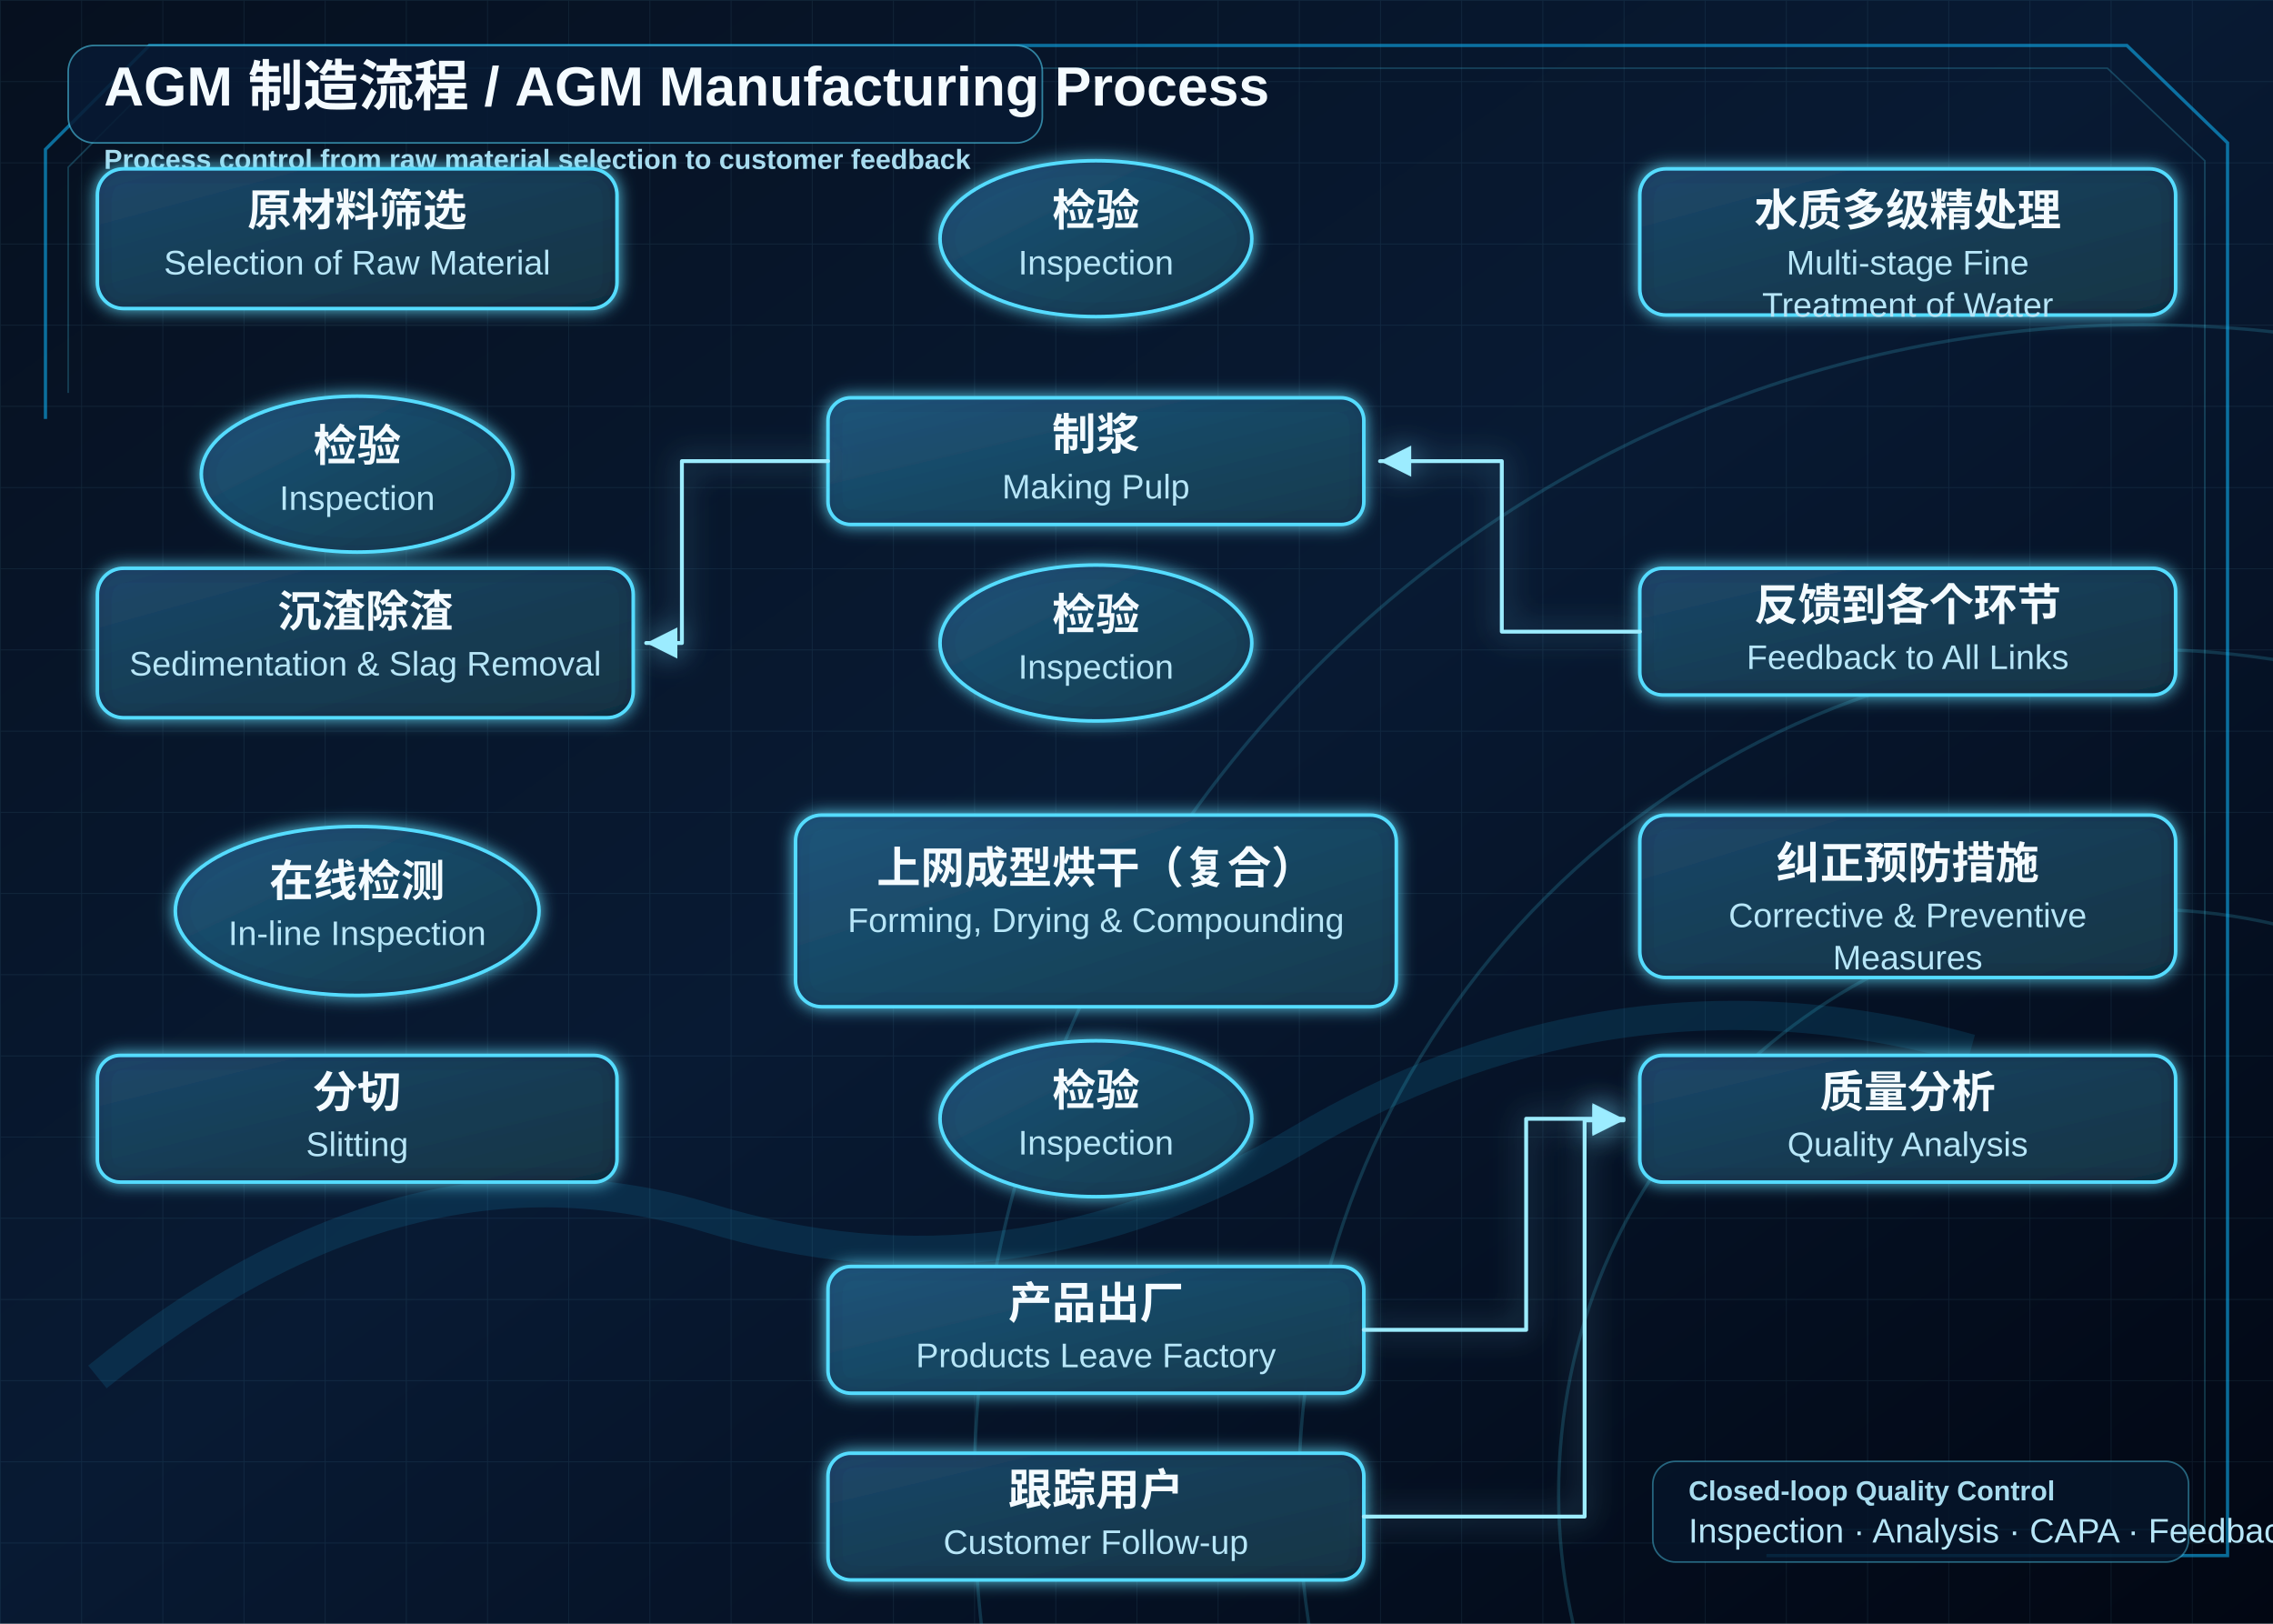
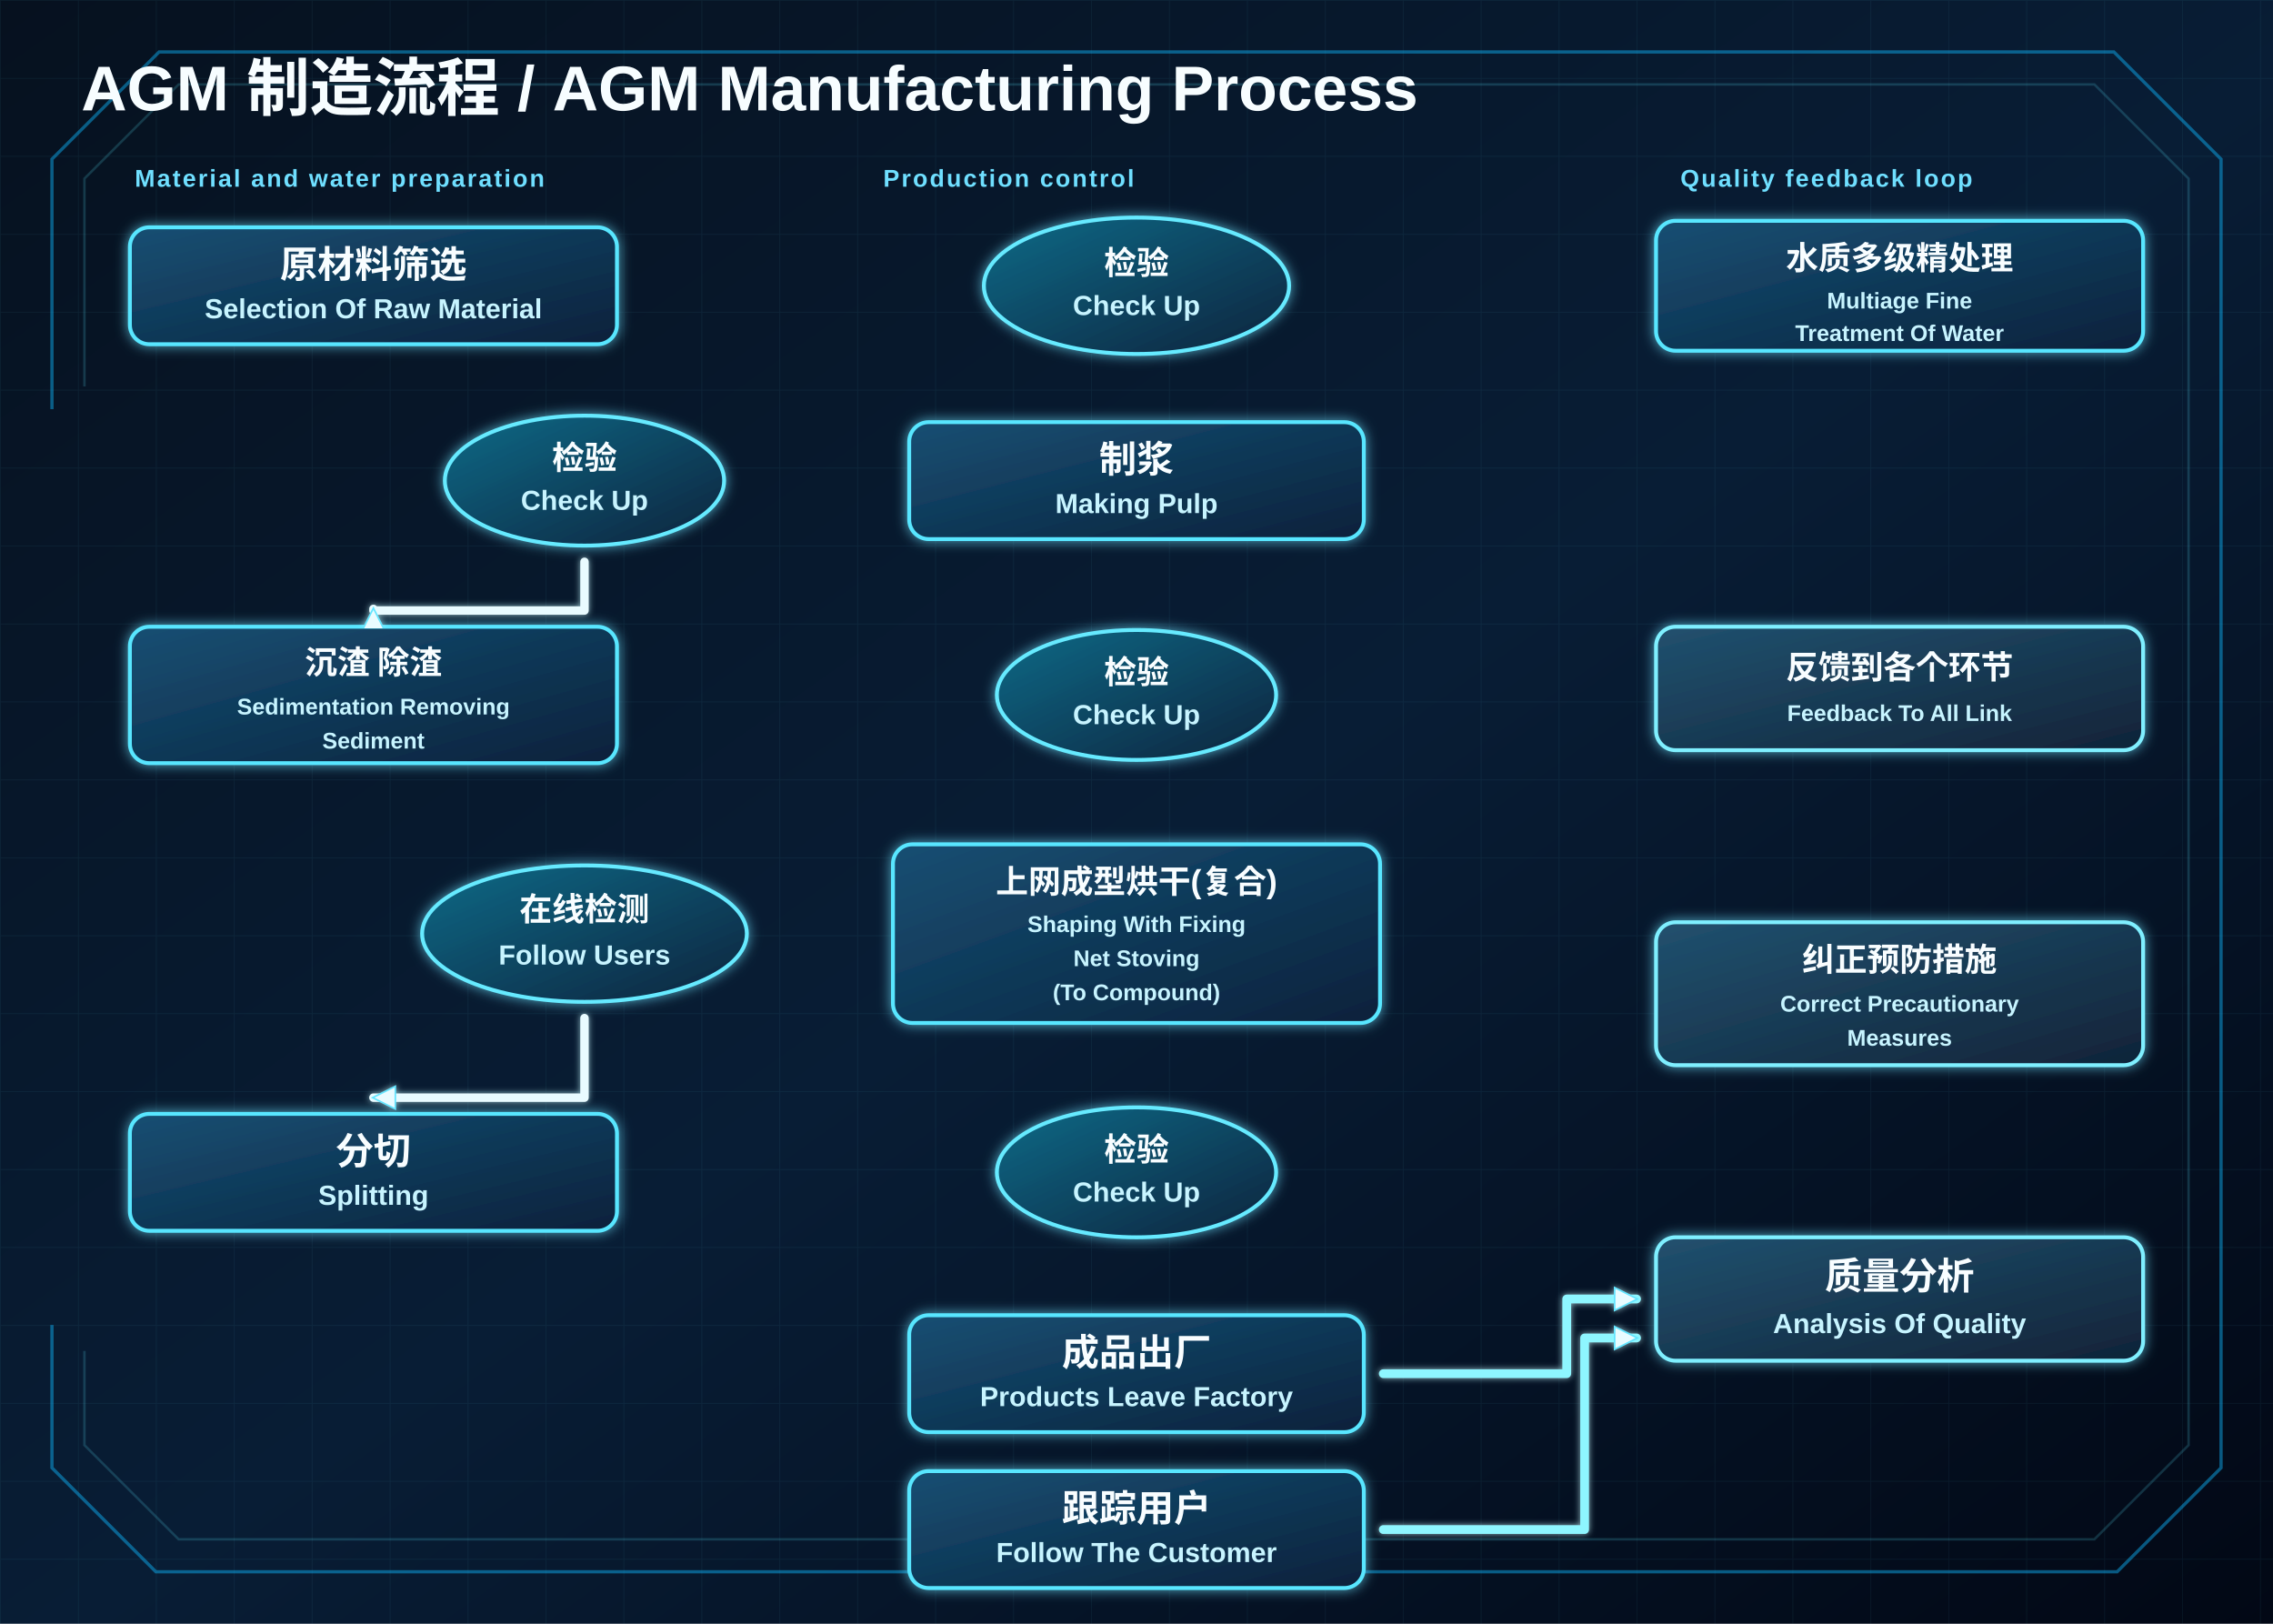
<svg xmlns="http://www.w3.org/2000/svg" width="1400" height="1000" viewBox="0 0 1400 1000" role="img" aria-labelledby="title desc">
  <defs>
    <linearGradient id="bg" x1="0" y1="0" x2="1" y2="1">
-       <stop offset="0" stop-color="#06101f" />
-       <stop offset="0.48" stop-color="#081a33" />
-       <stop offset="1" stop-color="#020713" />
+       <stop offset="0" stop-color="#06111f" />
+       <stop offset="0.52" stop-color="#081d35" />
+       <stop offset="1" stop-color="#020815" />
    </linearGradient>
    <linearGradient id="node" x1="0" y1="0" x2="1" y2="1">
-       <stop offset="0" stop-color="#14365f" stop-opacity="0.96" />
-       <stop offset="1" stop-color="#06152a" stop-opacity="0.96" />
+       <stop offset="0" stop-color="#174f73" />
+       <stop offset="1" stop-color="#08213b" />
    </linearGradient>
-     <linearGradient id="nodeAlt" x1="0" y1="0" x2="1" y2="1">
-       <stop offset="0" stop-color="#164a72" stop-opacity="0.96" />
-       <stop offset="1" stop-color="#08203a" stop-opacity="0.96" />
+     <linearGradient id="check" x1="0" y1="0" x2="1" y2="1">
+       <stop offset="0" stop-color="#126a87" />
+       <stop offset="1" stop-color="#08233d" />
    </linearGradient>
-     <filter id="glow" x="-35%" y="-45%" width="170%" height="190%">
-       <feGaussianBlur stdDeviation="5" result="blur" />
-       <feColorMatrix in="blur" type="matrix" values="0 0 0 0 0.13 0 0 0 0 0.76 0 0 0 0 1 0 0 0 0.9 0" result="glow" />
-       <feMerge>
-         <feMergeNode in="glow" />
-         <feMergeNode in="SourceGraphic" />
-       </feMerge>
-     </filter>
-     <filter id="softGlow" x="-60%" y="-60%" width="220%" height="220%">
-       <feGaussianBlur stdDeviation="9" result="blur" />
-       <feColorMatrix in="blur" type="matrix" values="0 0 0 0 0.2 0 0 0 0 0.72 0 0 0 0 1 0 0 0 0.62 0" />
+     <linearGradient id="quality" x1="0" y1="0" x2="1" y2="1">
+       <stop offset="0" stop-color="#21516f" />
+       <stop offset="1" stop-color="#102338" />
+     </linearGradient>
+     <pattern id="grid" width="48" height="48" patternUnits="userSpaceOnUse">
+       <path d="M48 0H0V48" fill="none" stroke="#6ee7ff" stroke-opacity="0.06" stroke-width="1" />
+     </pattern>
+     <filter id="nodeGlow" x="-40%" y="-50%" width="180%" height="200%">
+       <feGaussianBlur stdDeviation="4" result="blur" />
+       <feColorMatrix in="blur" type="matrix" values="0 0 0 0 0.16 0 0 0 0 0.78 0 0 0 0 1 0 0 0 0.72 0" />
      <feMerge>
        <feMergeNode />
        <feMergeNode in="SourceGraphic" />
      </feMerge>
    </filter>
-     <marker id="arrow" markerWidth="12" markerHeight="12" refX="10" refY="6" orient="auto" markerUnits="strokeWidth">
-       <path d="M2 2 L10 6 L2 10 Z" fill="#9cecff" />
+     <filter id="arrowGlow" x="-35%" y="-35%" width="170%" height="170%">
+       <feGaussianBlur stdDeviation="2.2" result="blur" />
+       <feColorMatrix in="blur" type="matrix" values="0 0 0 0 0.55 0 0 0 0 0.95 0 0 0 0 1 0 0 0 0.72 0" />
+       <feMerge>
+         <feMergeNode />
+         <feMergeNode in="SourceGraphic" />
+       </feMerge>
+     </filter>
+     <marker id="arrowEnd" markerWidth="18" markerHeight="18" refX="15.5" refY="9" orient="auto" markerUnits="userSpaceOnUse">
+       <path d="M2 2 16 9 2 16Z" fill="#e9fbff" stroke="#63e5ff" stroke-width="1" />
    </marker>
-     <marker id="arrowStart" markerWidth="12" markerHeight="12" refX="2" refY="6" orient="auto" markerUnits="strokeWidth">
-       <path d="M10 2 L2 6 L10 10 Z" fill="#9cecff" />
+     <marker id="arrowStart" markerWidth="18" markerHeight="18" refX="2.5" refY="9" orient="auto" markerUnits="userSpaceOnUse">
+       <path d="M16 2 2 9 16 16Z" fill="#e9fbff" stroke="#63e5ff" stroke-width="1" />
    </marker>
-     <pattern id="grid" width="50" height="50" patternUnits="userSpaceOnUse">
-       <path d="M50 0H0V50" fill="none" stroke="#7de7ff" stroke-opacity="0.08" stroke-width="1" />
-     </pattern>
    <style>
-       .cn{font:700 27px "Microsoft YaHei","Noto Sans SC",Arial,sans-serif;fill:#f4fbff}
-       .en{font:500 21px Arial,"Microsoft YaHei",sans-serif;fill:#b7e6f8}
-       .small{font:600 17px Arial,"Microsoft YaHei",sans-serif;fill:#a8dcef}
-       .title{font:700 34px "Microsoft YaHei","Noto Sans SC",Arial,sans-serif;fill:#f4fbff}
-       .line{fill:none;stroke:#9cecff;stroke-width:2.4;stroke-linecap:round;stroke-linejoin:round;marker-end:url(#arrow);filter:url(#softGlow)}
-       .lineBoth{fill:none;stroke:#9cecff;stroke-width:2.4;stroke-linecap:round;stroke-linejoin:round;marker-start:url(#arrowStart);marker-end:url(#arrow);filter:url(#softGlow)}
-       .node{fill:url(#node);stroke:#54dcff;stroke-width:2.2;filter:url(#glow)}
-       .nodeAlt{fill:url(#nodeAlt);stroke:#54dcff;stroke-width:2.2;filter:url(#glow)}
-       .halo{fill:none;stroke:#4bdfff;stroke-opacity:0.17;stroke-width:2}
+       .title{font:700 39px "Microsoft YaHei","Noto Sans SC",Arial,sans-serif;fill:#f7fdff}
+       .section{font:700 15px Arial,"Microsoft YaHei",sans-serif;letter-spacing:.08em;fill:#6fdfff;text-transform:uppercase}
+       .cn{font:700 23px "Microsoft YaHei","Noto Sans SC",Arial,sans-serif;fill:#f8fdff}
+       .cnSmall{font:700 20px "Microsoft YaHei","Noto Sans SC",Arial,sans-serif;fill:#f8fdff}
+       .en{font:700 17px Arial,"Microsoft YaHei",sans-serif;fill:#c7f4ff}
+       .enSmall{font:700 14px Arial,"Microsoft YaHei",sans-serif;fill:#c7f4ff}
+       .box{fill:url(#node);stroke:#58e6ff;stroke-width:2.4;filter:url(#nodeGlow)}
+       .check{fill:url(#check);stroke:#66eaff;stroke-width:2.4;filter:url(#nodeGlow)}
+       .qbox{fill:url(#quality);stroke:#7fefff;stroke-width:2.4;filter:url(#nodeGlow)}
+       .line{fill:none;stroke:#e9fbff;stroke-width:5.2;stroke-linecap:round;stroke-linejoin:round;marker-end:url(#arrowEnd);filter:url(#arrowGlow)}
+       .both{fill:none;stroke:#e9fbff;stroke-width:5.2;stroke-linecap:round;stroke-linejoin:round;marker-start:url(#arrowStart);marker-end:url(#arrowEnd);filter:url(#arrowGlow)}
+       .qualityLine{fill:none;stroke:#8ef6ff;stroke-width:5.4;stroke-linecap:round;stroke-linejoin:round;marker-end:url(#arrowEnd);filter:url(#arrowGlow)}
+       .guide{fill:none;stroke:#0fb9ff;stroke-width:2;stroke-opacity:.45}
    </style>
  </defs>
  <rect width="1400" height="1000" fill="url(#bg)" />
  <rect width="1400" height="1000" fill="url(#grid)" />
-   <circle class="halo" cx="1320" cy="920" r="360" />
-   <circle class="halo" cx="1320" cy="920" r="520" />
-   <circle class="halo" cx="1320" cy="920" r="720" />
-   <path d="M28 258V92L92 28H1310L1372 88V958H1088" fill="none" stroke="#0fb9ff" stroke-opacity="0.55" stroke-width="2" />
-   <path d="M42 242V103L103 42H1298L1358 99V942H1105" fill="none" stroke="#4bdfff" stroke-opacity="0.22" stroke-width="1" />
-   <path d="M60 848c128-104 252-136 376-98s246 22 364-48 256-100 414-56" fill="none" stroke="#1bbfff" stroke-opacity="0.12" stroke-width="18" />
-   <rect x="42" y="28" width="600" height="60" rx="16" fill="#071a33" fill-opacity="0.86" stroke="#54dcff" stroke-opacity="0.55" />
-   <text x="64" y="65" class="title">AGM 制造流程 / AGM Manufacturing Process</text>
-   <text x="64" y="104" class="small">Process control from raw material selection to customer feedback</text>
+   <path class="guide" d="M32 252V98L98 32h1204l66 66v806l-64 64H96l-64-64V816" />
+   <path d="M52 238V110l58-58h1180l58 58v780l-58 58H110l-58-58V832" fill="none" stroke="#5cecff" stroke-opacity=".18" stroke-width="1.5" />
+   <text x="50" y="68" class="title">AGM 制造流程 / AGM Manufacturing Process</text>
+   <text x="83" y="115" class="section">Material and water preparation</text>
+   <text x="544" y="115" class="section">Production control</text>
+   <text x="1035" y="115" class="section">Quality feedback loop</text>
  <g id="nodes">
-     <rect class="node" x="60" y="104" width="320" height="86" rx="16" />
-     <text x="220" y="139" text-anchor="middle" class="cn">原材料筛选</text>
-     <text x="220" y="169" text-anchor="middle" class="en">Selection of Raw Material</text>
-     <ellipse class="nodeAlt" cx="675" cy="147" rx="96" ry="48" />
-     <text x="675" y="139" text-anchor="middle" class="cn">检验</text>
-     <text x="675" y="169" text-anchor="middle" class="en">Inspection</text>
-     <rect class="node" x="1010" y="104" width="330" height="90" rx="16" />
-     <text x="1175" y="139" text-anchor="middle" class="cn">水质多级精处理</text>
-     <text x="1175" y="169" text-anchor="middle" class="en">Multi-stage Fine</text>
-     <text x="1175" y="195" text-anchor="middle" class="en">Treatment of Water</text>
-     <rect class="nodeAlt" x="510" y="245" width="330" height="78" rx="14" />
-     <text x="675" y="277" text-anchor="middle" class="cn">制浆</text>
-     <text x="675" y="307" text-anchor="middle" class="en">Making Pulp</text>
-     <ellipse class="nodeAlt" cx="220" cy="292" rx="96" ry="48" />
-     <text x="220" y="284" text-anchor="middle" class="cn">检验</text>
-     <text x="220" y="314" text-anchor="middle" class="en">Inspection</text>
-     <rect class="node" x="60" y="350" width="330" height="92" rx="16" />
-     <text x="225" y="386" text-anchor="middle" class="cn">沉渣除渣</text>
-     <text x="225" y="416" text-anchor="middle" class="en">Sedimentation &amp; Slag Removal</text>
-     <ellipse class="nodeAlt" cx="675" cy="396" rx="96" ry="48" />
-     <text x="675" y="388" text-anchor="middle" class="cn">检验</text>
-     <text x="675" y="418" text-anchor="middle" class="en">Inspection</text>
-     <rect class="nodeAlt" x="490" y="502" width="370" height="118" rx="16" />
-     <text x="675" y="544" text-anchor="middle" class="cn">上网成型烘干（复合）</text>
-     <text x="675" y="574" text-anchor="middle" class="en">Forming, Drying &amp; Compounding</text>
-     <ellipse class="nodeAlt" cx="220" cy="561" rx="112" ry="52" />
-     <text x="220" y="552" text-anchor="middle" class="cn">在线检测</text>
-     <text x="220" y="582" text-anchor="middle" class="en">In-line Inspection</text>
-     <rect class="node" x="60" y="650" width="320" height="78" rx="14" />
-     <text x="220" y="682" text-anchor="middle" class="cn">分切</text>
-     <text x="220" y="712" text-anchor="middle" class="en">Slitting</text>
-     <ellipse class="nodeAlt" cx="675" cy="689" rx="96" ry="48" />
-     <text x="675" y="681" text-anchor="middle" class="cn">检验</text>
-     <text x="675" y="711" text-anchor="middle" class="en">Inspection</text>
-     <rect class="nodeAlt" x="510" y="780" width="330" height="78" rx="14" />
-     <text x="675" y="812" text-anchor="middle" class="cn">产品出厂</text>
-     <text x="675" y="842" text-anchor="middle" class="en">Products Leave Factory</text>
-     <rect class="node" x="510" y="895" width="330" height="78" rx="14" />
-     <text x="675" y="927" text-anchor="middle" class="cn">跟踪用户</text>
-     <text x="675" y="957" text-anchor="middle" class="en">Customer Follow-up</text>
-     <rect class="node" x="1010" y="650" width="330" height="78" rx="14" />
-     <text x="1175" y="682" text-anchor="middle" class="cn">质量分析</text>
-     <text x="1175" y="712" text-anchor="middle" class="en">Quality Analysis</text>
-     <rect class="node" x="1010" y="502" width="330" height="100" rx="16" />
-     <text x="1175" y="541" text-anchor="middle" class="cn">纠正预防措施</text>
-     <text x="1175" y="571" text-anchor="middle" class="en">Corrective &amp; Preventive</text>
-     <text x="1175" y="597" text-anchor="middle" class="en">Measures</text>
-     <rect class="node" x="1010" y="350" width="330" height="78" rx="14" />
-     <text x="1175" y="382" text-anchor="middle" class="cn">反馈到各个环节</text>
-     <text x="1175" y="412" text-anchor="middle" class="en">Feedback to All Links</text>
+     <rect id="A" class="box" x="80" y="140" width="300" height="72" rx="12" />
+     <text x="230" y="171" text-anchor="middle" class="cn">原材料筛选</text>
+     <text x="230" y="196" text-anchor="middle" class="en">Selection Of Raw Material</text>
+     <ellipse id="B" class="check" cx="700" cy="176" rx="94" ry="42" />
+     <text x="700" y="169" text-anchor="middle" class="cnSmall">检验</text>
+     <text x="700" y="194" text-anchor="middle" class="en">Check Up</text>
+     <rect id="C" class="box" x="1020" y="136" width="300" height="80" rx="12" />
+     <text x="1170" y="166" text-anchor="middle" class="cnSmall">水质多级精处理</text>
+     <text x="1170" y="190" text-anchor="middle" class="enSmall">Multiage Fine</text>
+     <text x="1170" y="210" text-anchor="middle" class="enSmall">Treatment Of Water</text>
+     <rect id="D" class="box" x="560" y="260" width="280" height="72" rx="12" />
+     <text x="700" y="291" text-anchor="middle" class="cn">制浆</text>
+     <text x="700" y="316" text-anchor="middle" class="en">Making Pulp</text>
+     <ellipse id="E" class="check" cx="360" cy="296" rx="86" ry="40" />
+     <text x="360" y="289" text-anchor="middle" class="cnSmall">检验</text>
+     <text x="360" y="314" text-anchor="middle" class="en">Check Up</text>
+     <rect id="F" class="box" x="80" y="386" width="300" height="84" rx="12" />
+     <text x="230" y="415" text-anchor="middle" class="cnSmall">沉渣 除渣</text>
+     <text x="230" y="440" text-anchor="middle" class="enSmall">Sedimentation Removing</text>
+     <text x="230" y="461" text-anchor="middle" class="enSmall">Sediment</text>
+     <ellipse id="G" class="check" cx="700" cy="428" rx="86" ry="40" />
+     <text x="700" y="421" text-anchor="middle" class="cnSmall">检验</text>
+     <text x="700" y="446" text-anchor="middle" class="en">Check Up</text>
+     <rect id="H" class="box" x="550" y="520" width="300" height="110" rx="12" />
+     <text x="700" y="550" text-anchor="middle" class="cnSmall">上网成型烘干(复合)</text>
+     <text x="700" y="574" text-anchor="middle" class="enSmall">Shaping With Fixing</text>
+     <text x="700" y="595" text-anchor="middle" class="enSmall">Net Stoving</text>
+     <text x="700" y="616" text-anchor="middle" class="enSmall">(To Compound)</text>
+     <ellipse id="I" class="check" cx="360" cy="575" rx="100" ry="42" />
+     <text x="360" y="567" text-anchor="middle" class="cnSmall">在线检测</text>
+     <text x="360" y="594" text-anchor="middle" class="en">Follow Users</text>
+     <rect id="J" class="box" x="80" y="686" width="300" height="72" rx="12" />
+     <text x="230" y="717" text-anchor="middle" class="cn">分切</text>
+     <text x="230" y="742" text-anchor="middle" class="en">Splitting</text>
+     <ellipse id="K" class="check" cx="700" cy="722" rx="86" ry="40" />
+     <text x="700" y="715" text-anchor="middle" class="cnSmall">检验</text>
+     <text x="700" y="740" text-anchor="middle" class="en">Check Up</text>
+     <rect id="L" class="box" x="560" y="810" width="280" height="72" rx="12" />
+     <text x="700" y="841" text-anchor="middle" class="cn">成品出厂</text>
+     <text x="700" y="866" text-anchor="middle" class="en">Products Leave Factory</text>
+     <rect id="M" class="box" x="560" y="906" width="280" height="72" rx="12" />
+     <text x="700" y="937" text-anchor="middle" class="cn">跟踪用户</text>
+     <text x="700" y="962" text-anchor="middle" class="en">Follow The Customer</text>
+     <rect id="N" class="qbox" x="1020" y="762" width="300" height="76" rx="12" />
+     <text x="1170" y="794" text-anchor="middle" class="cn">质量分析</text>
+     <text x="1170" y="821" text-anchor="middle" class="en">Analysis Of Quality</text>
+     <rect id="O" class="qbox" x="1020" y="568" width="300" height="88" rx="12" />
+     <text x="1170" y="598" text-anchor="middle" class="cnSmall">纠正预防措施</text>
+     <text x="1170" y="623" text-anchor="middle" class="enSmall">Correct Precautionary</text>
+     <text x="1170" y="644" text-anchor="middle" class="enSmall">Measures</text>
+     <rect id="P" class="qbox" x="1020" y="386" width="300" height="76" rx="12" />
+     <text x="1170" y="418" text-anchor="middle" class="cnSmall">反馈到各个环节</text>
+     <text x="1170" y="444" text-anchor="middle" class="enSmall">Feedback To All Link</text>
  </g>
-   <g id="arrows">
-     <path class="lineBoth" d="M390 147H570" />
-     <path class="lineBoth" d="M780 147H998" />
-     <path class="line" d="M675 196V240" />
-     <path class="lineBoth" d="M326 292H500" />
-     <path class="line" d="M220 340V344" />
-     <path class="line" d="M510 284H420V396H398" />
-     <path class="lineBoth" d="M400 396H570" />
-     <path class="line" d="M675 444V496" />
-     <path class="lineBoth" d="M342 561H480" />
-     <path class="line" d="M220 614V644" />
-     <path class="lineBoth" d="M390 689H570" />
-     <path class="line" d="M675 620V636" />
-     <path class="line" d="M675 737V774" />
-     <path class="line" d="M675 858V889" />
-     <path class="line" d="M840 819H940V689H1000" />
-     <path class="line" d="M840 934H976V690H1000" />
-     <path class="line" d="M1175 650V610" />
-     <path class="line" d="M1175 502V438" />
-     <path class="line" d="M1010 389H925V284H850" />
+   <g id="arrows" aria-label="Complete flow relationships">
+     <path class="both" d="M392 176H593" />
+     <path class="both" d="M807 176H1008" />
+     <path class="line" d="M700 230V250" />
+     <path class="both" d="M456 296H548" />
+     <path class="line" d="M360 346V376H230V375" />
+     <path class="both" d="M392 428H604" />
+     <path class="line" d="M700 478V510" />
+     <path class="both" d="M538 575H472" />
+     <path class="line" d="M360 627V676H230" />
+     <path class="both" d="M392 722H604" />
+     <path class="line" d="M700 772V800" />
+     <path class="line" d="M700 892V896" />
+     <path class="qualityLine" d="M852 846H965V800H1008" />
+     <path class="qualityLine" d="M852 942H976V824H1008" />
+     <path class="qualityLine" d="M1170 752V668" />
+     <path class="qualityLine" d="M1170 558V474" />
  </g>
-   <rect x="1018" y="900" width="330" height="62" rx="14" fill="#06152a" fill-opacity="0.82" stroke="#54dcff" stroke-opacity="0.42" />
-   <text x="1040" y="924" class="small" fill="#f4fbff">Closed-loop Quality Control</text>
-   <text x="1040" y="950" class="en" font-size="19">Inspection · Analysis · CAPA · Feedback</text>
</svg>
